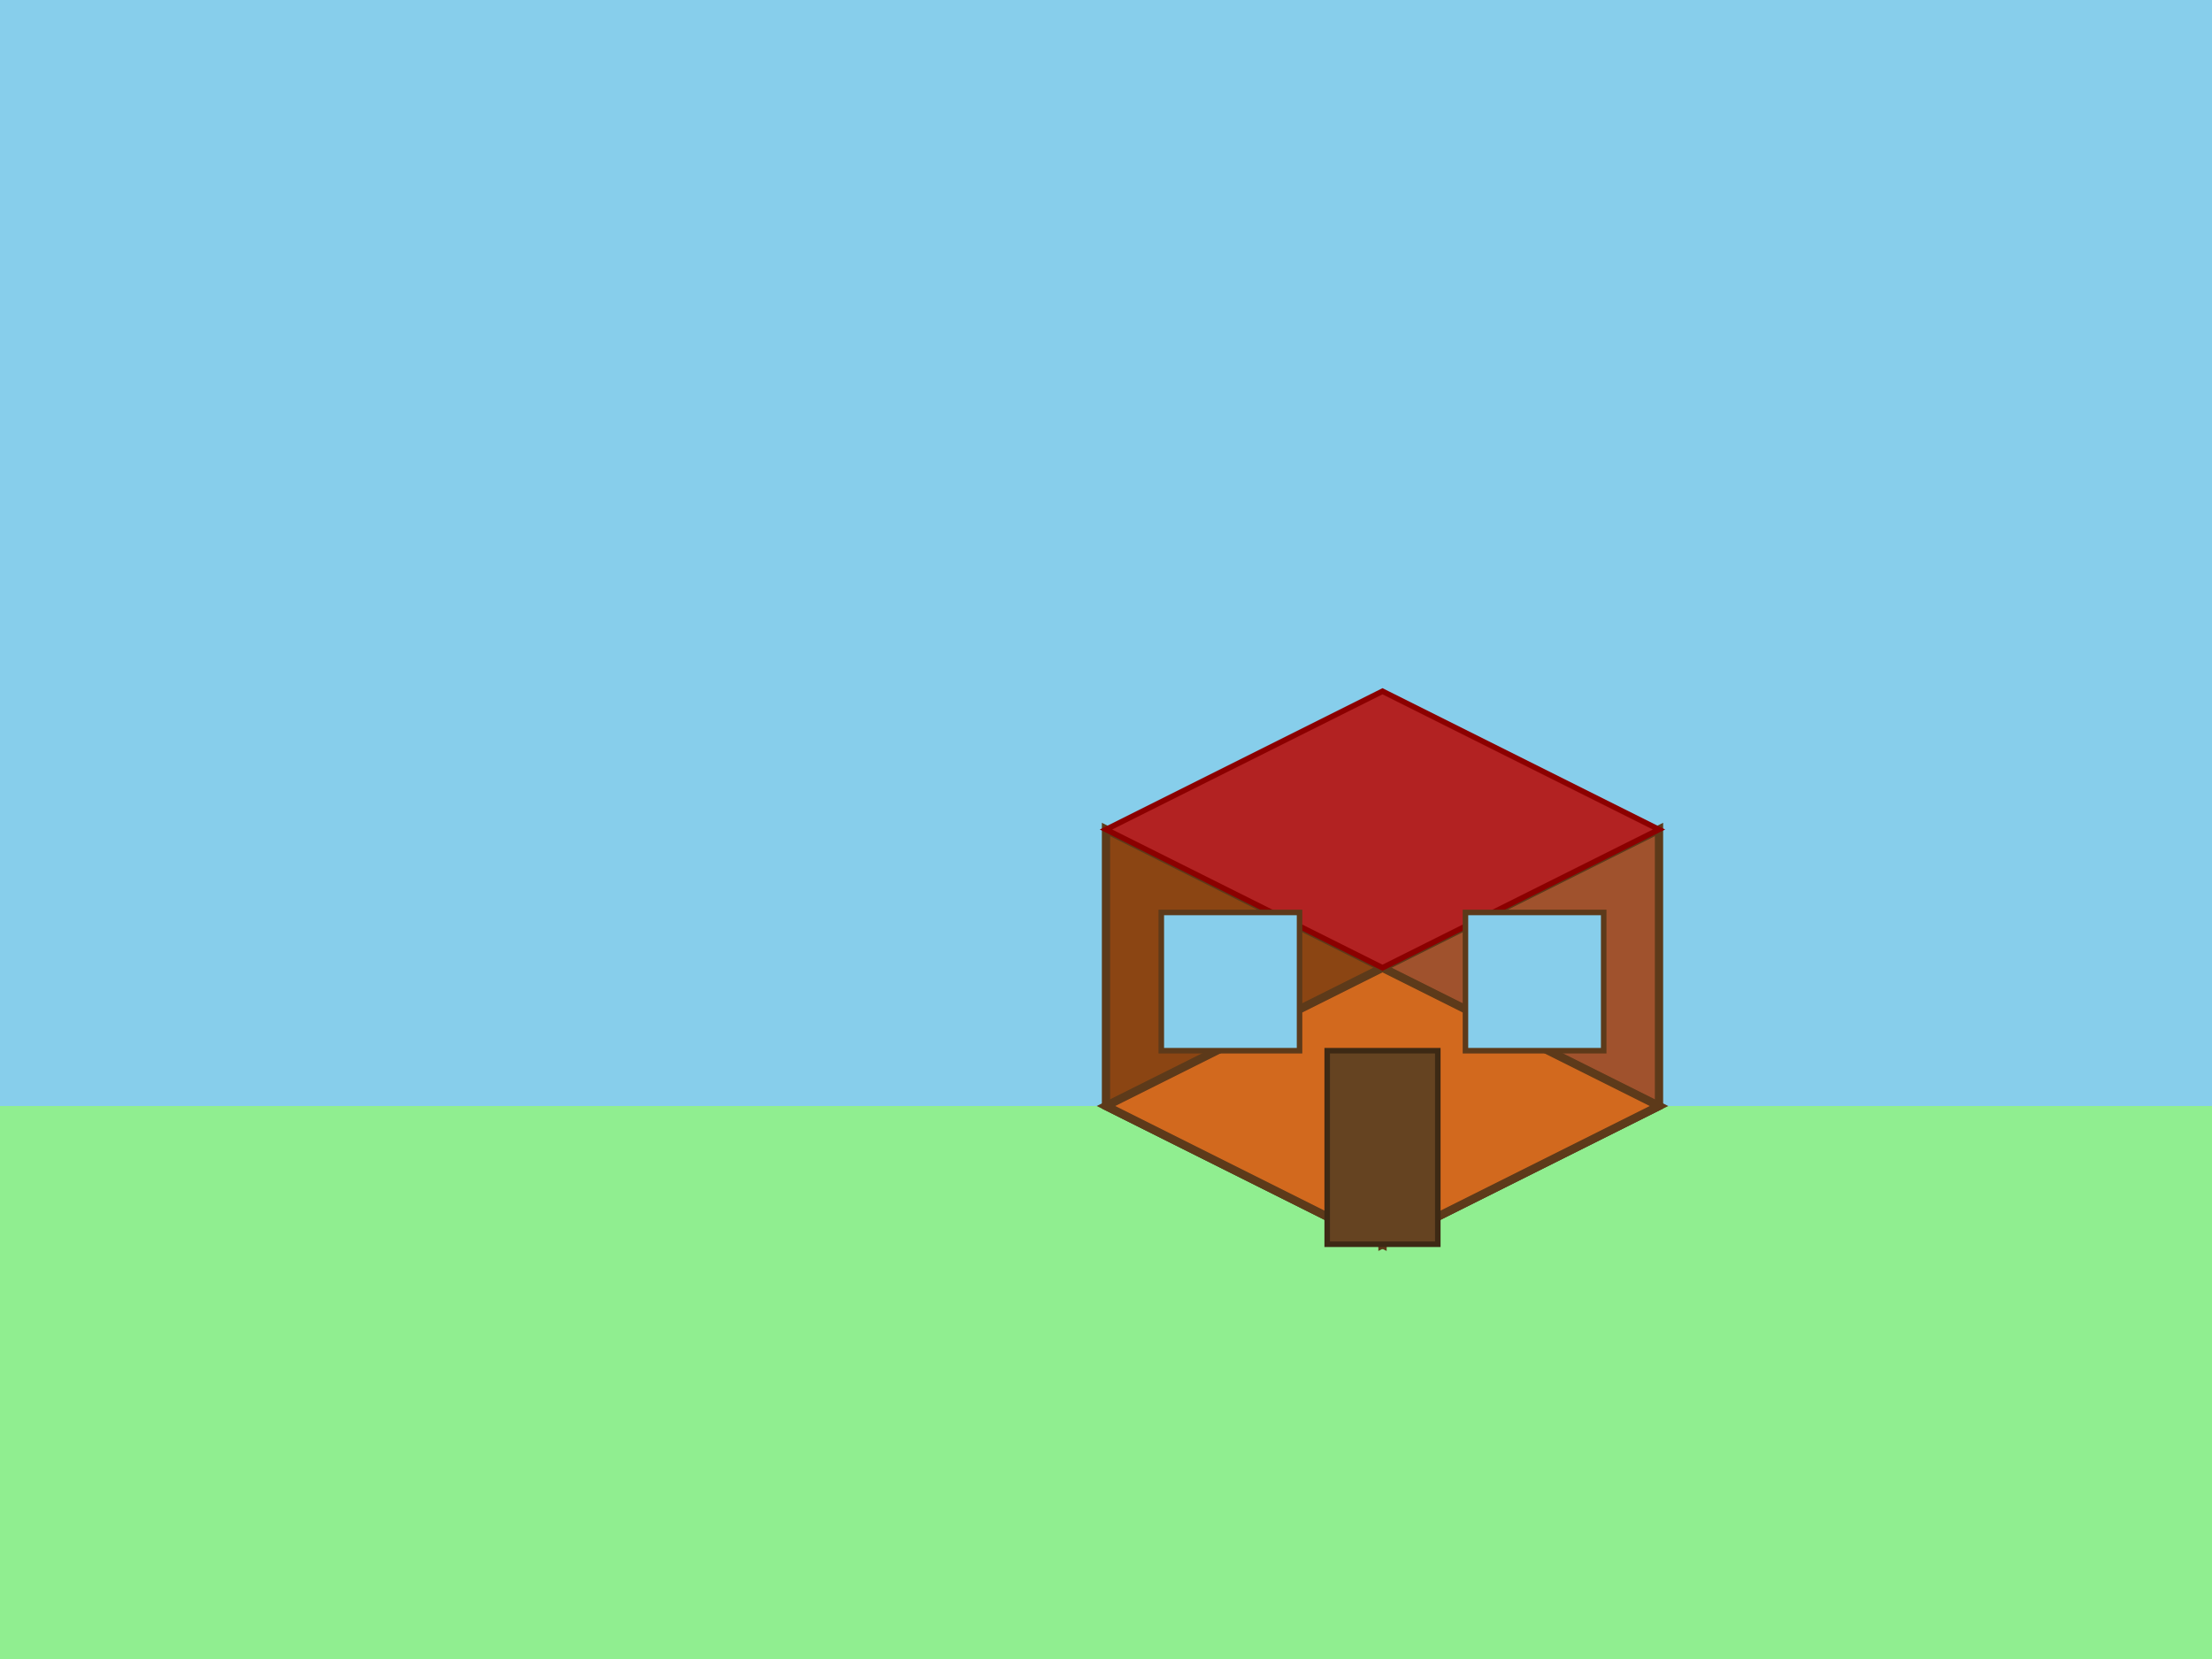
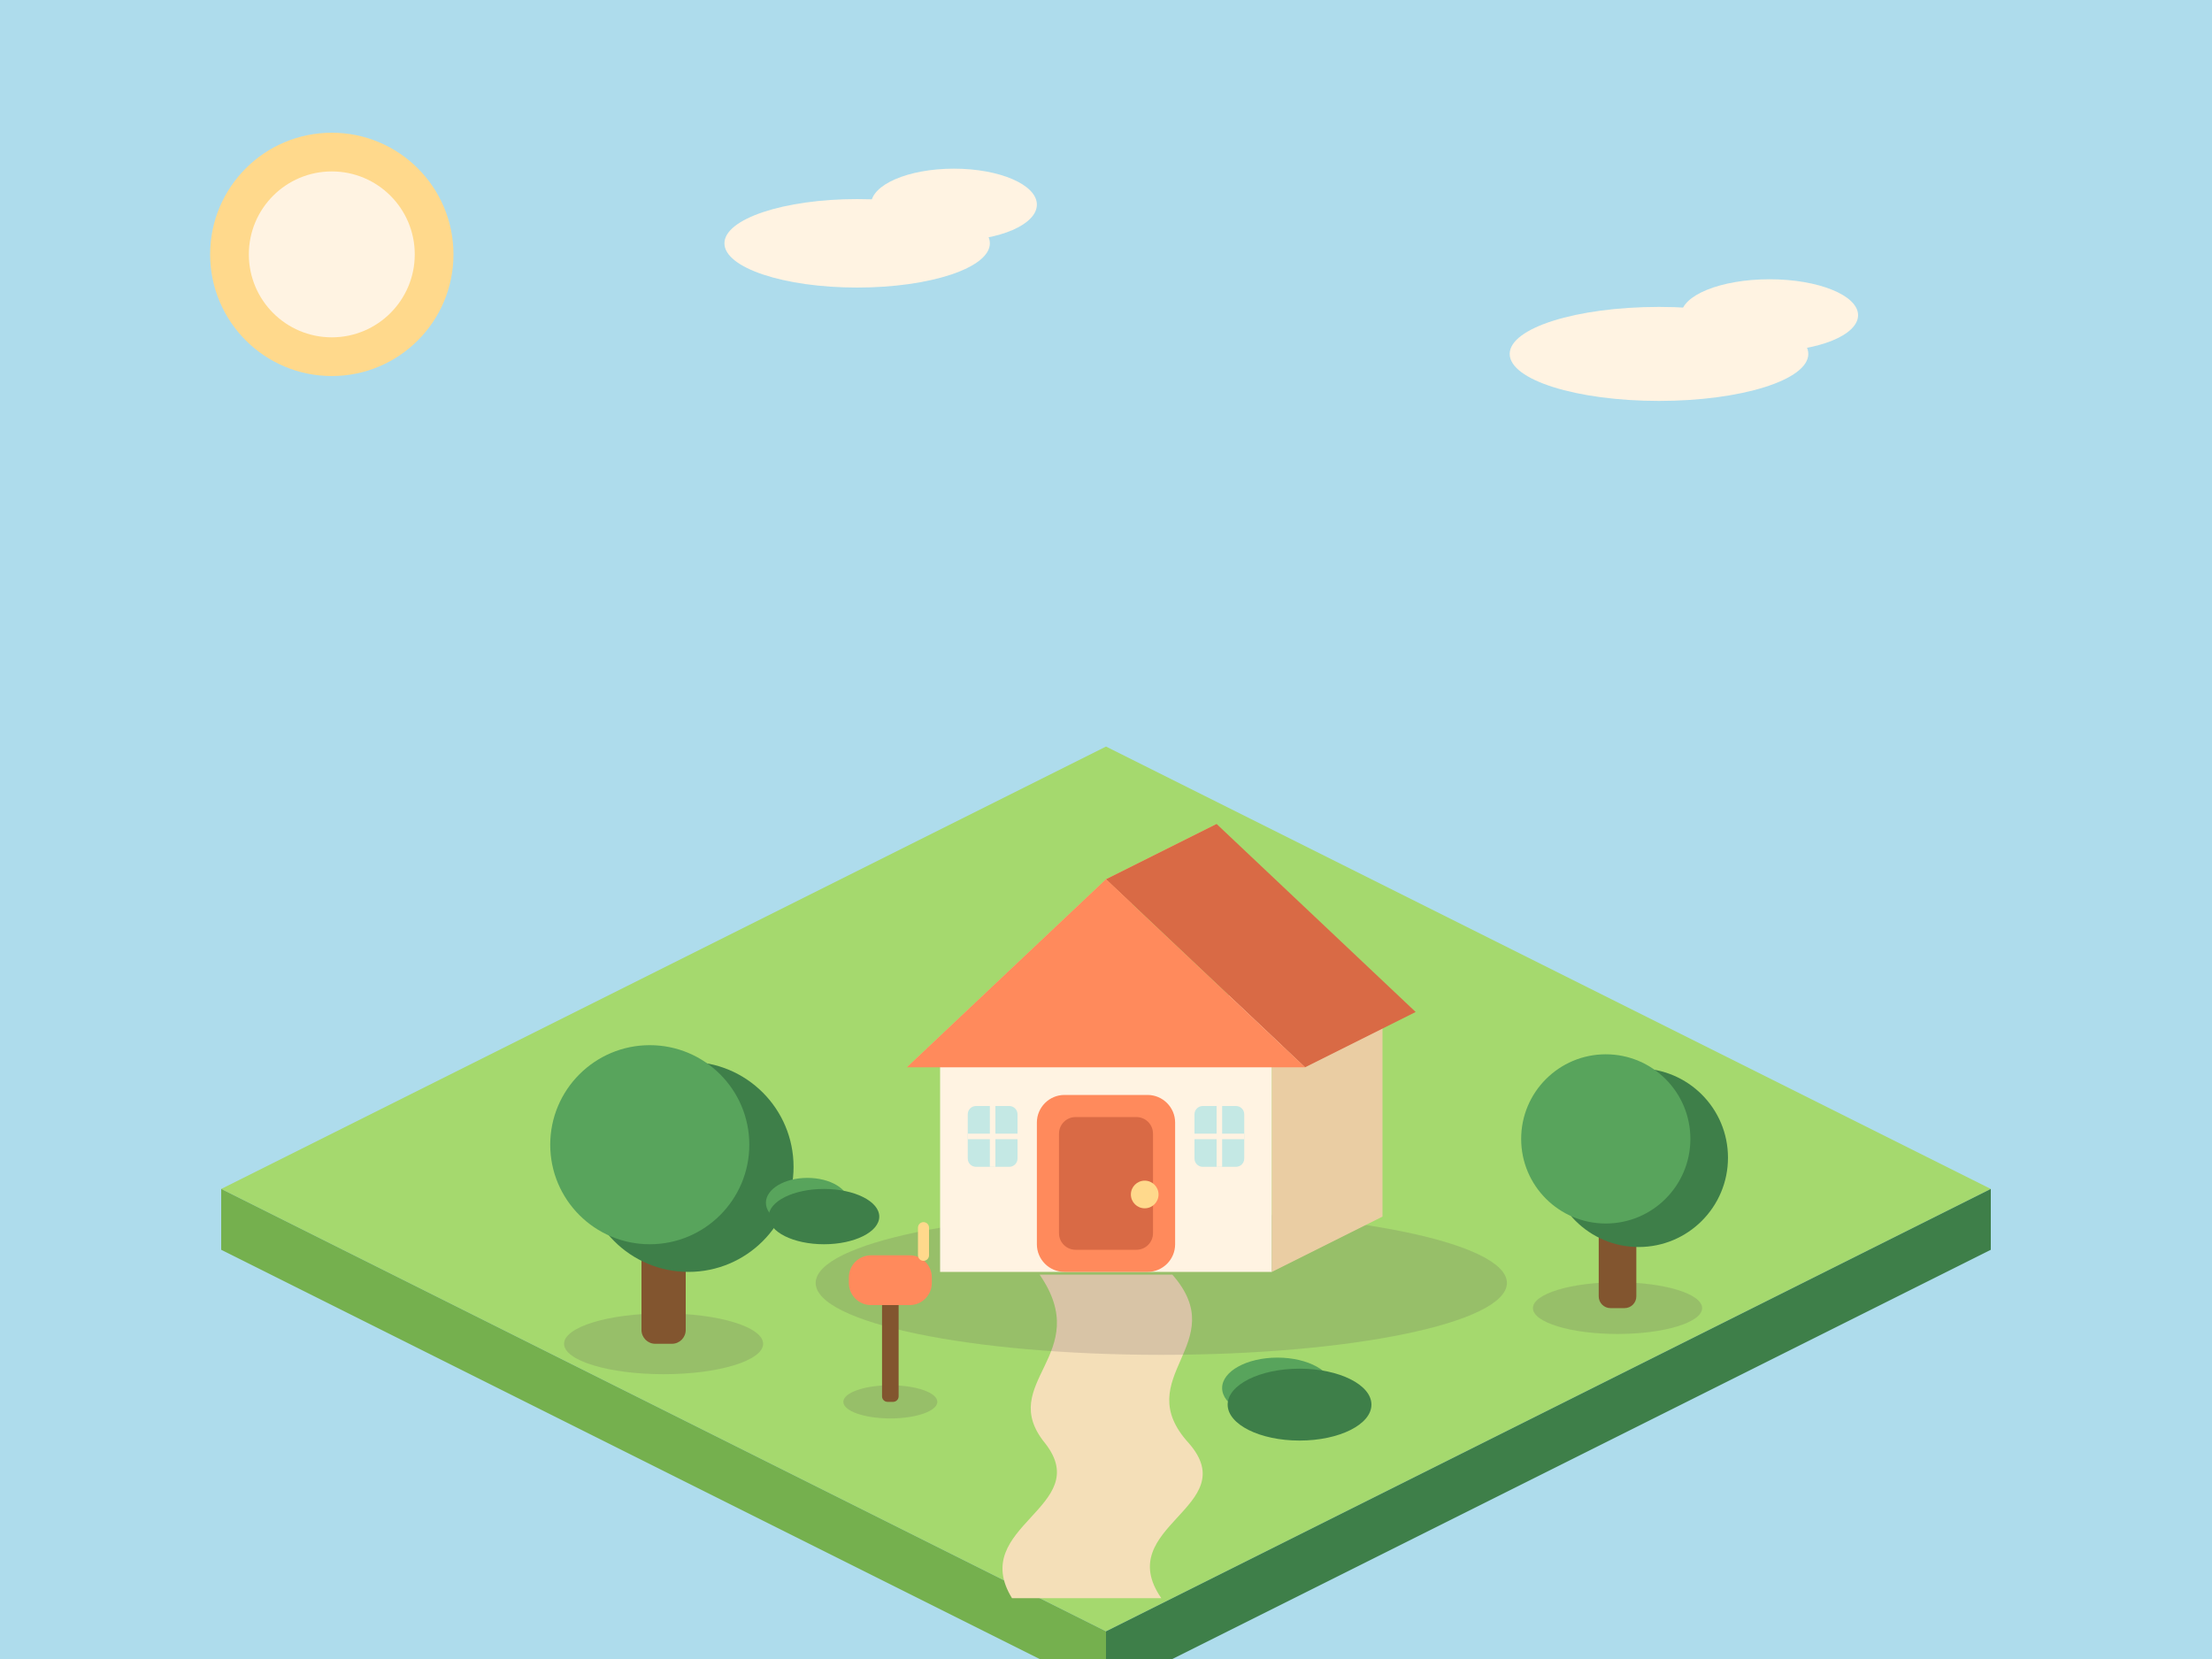
<svg xmlns="http://www.w3.org/2000/svg" width="800" height="600" viewBox="0 0 800 600">
-   <rect width="800" height="600" fill="#87CEEB" />
-   <rect x="0" y="400" width="800" height="200" fill="#90EE90" />
-   <g transform="translate(300, 200)">
-     <polygon points="100,100 200,150 200,250 100,200" fill="#8B4513" stroke="#5D3A1A" stroke-width="3" />
-     <polygon points="200,150 300,100 300,200 200,250" fill="#A0522D" stroke="#5D3A1A" stroke-width="3" />
-     <polygon points="100,200 200,250 300,200 200,150" fill="#D2691E" stroke="#5D3A1A" stroke-width="3" />
-     <polygon points="100,100 200,50 300,100 200,150" fill="#B22222" stroke="#8B0000" stroke-width="2" />
-     <rect x="180" y="180" width="40" height="70" fill="#654321" stroke="#3D2914" stroke-width="2" />
-     <rect x="120" y="130" width="50" height="50" fill="#87CEEB" stroke="#5D3A1A" stroke-width="2" />
-     <rect x="230" y="130" width="50" height="50" fill="#87CEEB" stroke="#5D3A1A" stroke-width="2" />
+   <rect width="800" height="600" fill="#AEDCEC" />
+   <circle cx="120" cy="92" r="44" fill="#FFD98C" />
+   <circle cx="120" cy="92" r="30" fill="#FFF3E2" />
+   <g fill="#FFF3E2">
+     <ellipse cx="310" cy="88" rx="48" ry="16" />
+     <ellipse cx="345" cy="74" rx="30" ry="13" />
+     <ellipse cx="600" cy="128" rx="54" ry="17" />
+     <ellipse cx="640" cy="114" rx="32" ry="13" />
  </g>
-   <rect x="300" y="200" width="200" height="150" fill="transparent" stroke="transparent" stroke-width="0" />
+   <polygon points="400,270 720,430 400,590 80,430" fill="#A5D96E" />
+   <polygon points="80,430 400,590 400,612 80,452" fill="#75B04E" />
+   <polygon points="400,590 720,430 720,452 400,612" fill="#3E7F49" />
+   <path d="M376 461h48c22 25-16 37 6 61 20 23-28 30-10 56h-54c-16-26 30-33 12-56-18-22 18-32-2-61Z" fill="#F4DFB8" />
+   <g transform="translate(400 380)">
+     <ellipse cx="20" cy="84" rx="125" ry="26" fill="#5B4A54" opacity=".18" />
+     <polygon points="-60,0 60,0 60,80 -60,80" fill="#FFF3E2" />
+     <polygon points="60,0 100,-20 100,60 60,80" fill="#EACDA3" />
+     <polygon points="-60,0 -20,-20 100,-20 60,0" fill="#F9E6C8" />
+     <polygon points="-72,6 0,-62 40,-82 -32,-14" fill="#FFB37E" />
+     <polygon points="0,-62 72,6 112,-14 40,-82" fill="#D96A45" />
+     <polygon points="-72,6 72,6 0,-62" fill="#FF8A5C" />
+     <rect x="-25" y="16" width="50" height="64" rx="10" fill="#FF8A5C" />
+     <rect x="-17" y="24" width="34" height="48" rx="6" fill="#D96A45" />
+     <circle cx="14" cy="52" r="5" fill="#FFD98C" />
+     <g>
+       <rect x="-54" y="16" width="26" height="30" rx="5" fill="#FFF3E2" />
+       <rect x="-50" y="20" width="18" height="22" rx="3" fill="#C4E8E4" />
+       <path d="M-41 20v22m-9-11h18" stroke="#FFF3E2" stroke-width="2" />
+     </g>
+     <g>
+       <rect x="28" y="16" width="26" height="30" rx="5" fill="#FFF3E2" />
+       <rect x="32" y="20" width="18" height="22" rx="3" fill="#C4E8E4" />
+       <path d="M41 20v22m-9-11h18" stroke="#FFF3E2" stroke-width="2" />
+     </g>
+   </g>
+   <g transform="translate(240 480)">
+     <ellipse cx="0" cy="6" rx="36" ry="11" fill="#5B4A54" opacity=".18" />
+     <rect x="-8" y="-32" width="16" height="38" rx="5" fill="#82552F" />
+     <circle cx="9" cy="-58" r="38" fill="#3E7F49" />
+     <circle cx="-5" cy="-66" r="36" fill="#58A45C" />
+   </g>
+   <g transform="translate(585 468) scale(.85)">
+     <ellipse cx="0" cy="6" rx="36" ry="11" fill="#5B4A54" opacity=".18" />
+     <rect x="-8" y="-32" width="16" height="38" rx="5" fill="#82552F" />
+     <circle cx="9" cy="-58" r="38" fill="#3E7F49" />
+     <circle cx="-5" cy="-66" r="36" fill="#58A45C" />
+   </g>
+   <g transform="translate(322 502)">
+     <ellipse cx="0" cy="5" rx="17" ry="6" fill="#5B4A54" opacity=".18" />
+     <rect x="-3" y="-32" width="6" height="37" rx="2" fill="#82552F" />
+     <rect x="-15" y="-48" width="30" height="18" rx="8" fill="#FF8A5C" />
+     <rect x="10" y="-60" width="4" height="14" rx="2" fill="#FFD98C" />
+   </g>
+   <g fill="#58A45C">
+     <ellipse cx="462" cy="502" rx="20" ry="11" />
+     <ellipse cx="292" cy="435" rx="15" ry="9" />
+   </g>
+   <g fill="#3E7F49">
+     <ellipse cx="470" cy="508" rx="26" ry="13" />
+     <ellipse cx="298" cy="440" rx="20" ry="10" />
+   </g>
</svg>
